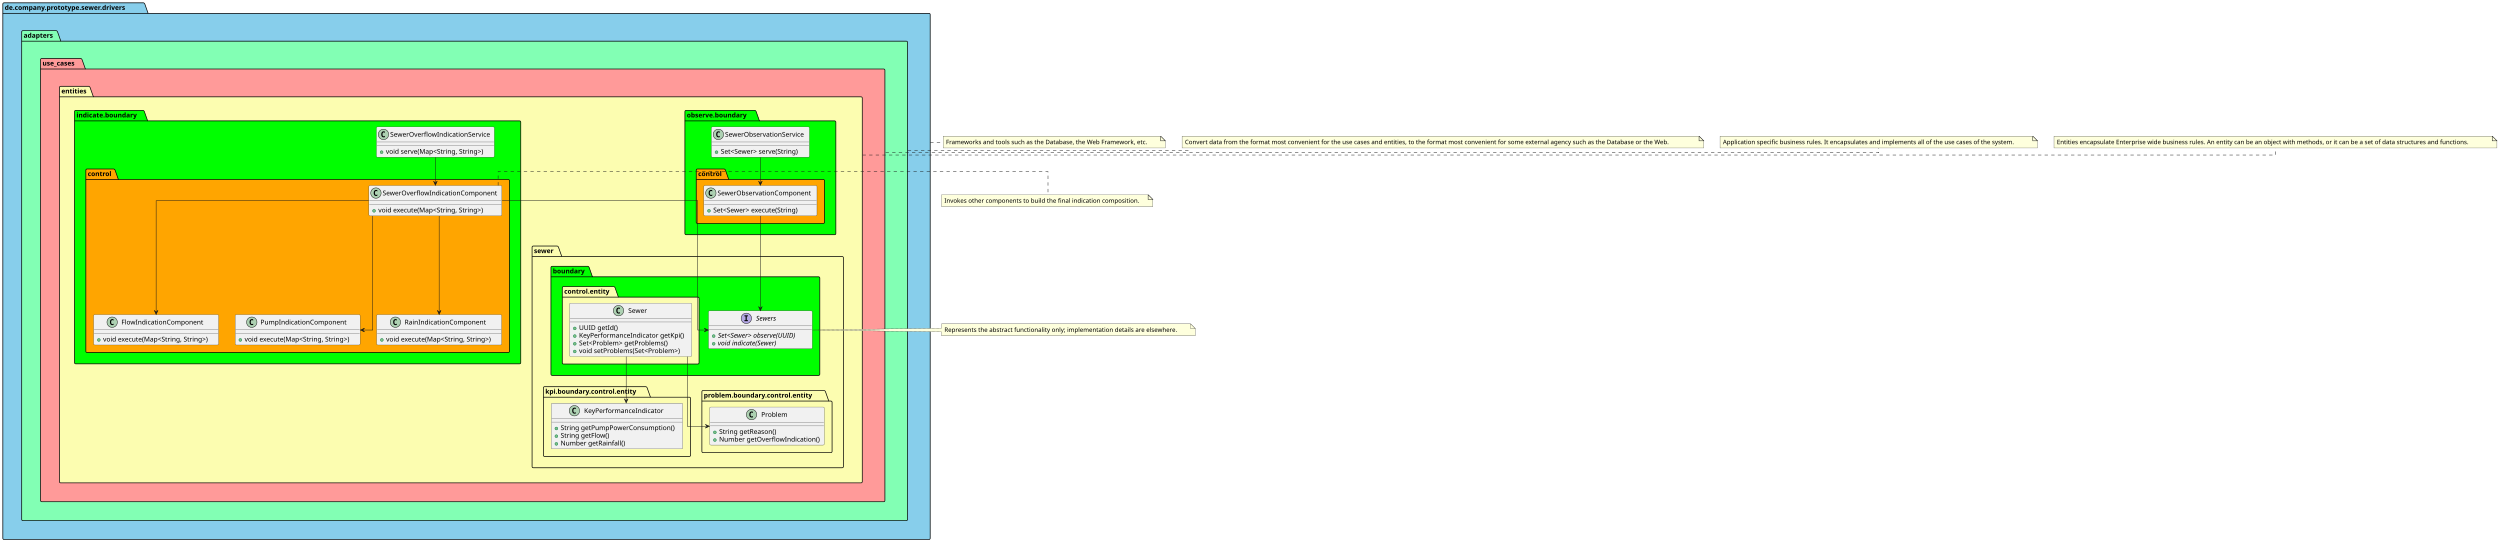
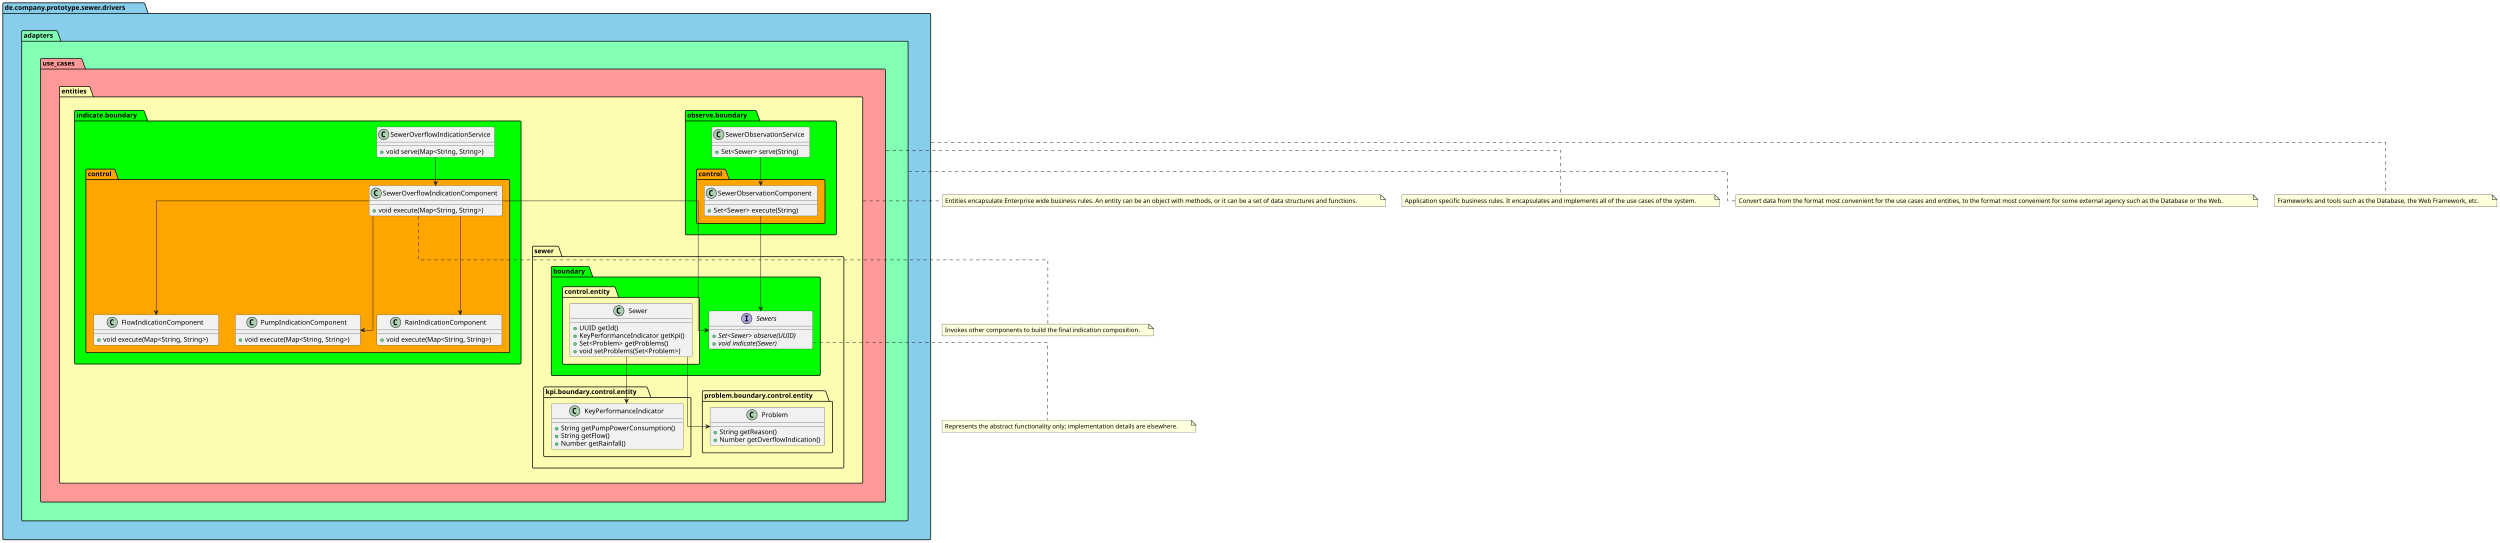
- <svg xmlns="http://www.w3.org/2000/svg" contentStyleType="text/css" height="1150px" preserveAspectRatio="none" style="width:5300px;height:1150px;background:#FFFFFF;" version="1.1" viewBox="0 0 5300 1150" width="5300px" zoomAndPan="magnify">
+ <svg xmlns="http://www.w3.org/2000/svg" contentStyleType="text/css" height="1150px" preserveAspectRatio="none" style="width:5297px;height:1150px;background:#FFFFFF;" version="1.1" viewBox="0 0 5297 1150" width="5297px" zoomAndPan="magnify">
  <defs />
  <g>
    <g id="cluster_drivers">
      <path d="M8.5,6 L304.5,6 A3.75,3.75 0 0 1 307,8.5 L314,28.297 L1969.5,28.297 A2.5,2.5 0 0 1 1972,30.797 L1972,1141.17 A2.5,2.5 0 0 1 1969.5,1143.67 L8.5,1143.67 A2.5,2.5 0 0 1 6,1141.17 L6,8.5 A2.5,2.5 0 0 1 8.5,6 " fill="#87CEEB" style="stroke:#000000;stroke-width:1.5;" />
      <line style="stroke:#000000;stroke-width:1.5;" x1="6" x2="314" y1="28.297" y2="28.297" />
      <text fill="#000000" font-family="sans-serif" font-size="14" font-weight="bold" lengthAdjust="spacing" textLength="295" x="10" y="20.995">de.company.prototype.sewer.drivers</text>
    </g>
    <g id="cluster_adapters">
      <path d="M48.5,65 L119.5,65 A3.75,3.75 0 0 1 122,67.5 L129,87.297 L1921.5,87.297 A2.5,2.5 0 0 1 1924,89.797 L1924,1101.17 A2.5,2.5 0 0 1 1921.5,1103.67 L48.5,1103.67 A2.5,2.5 0 0 1 46,1101.17 L46,67.5 A2.5,2.5 0 0 1 48.5,65 " fill="#82FFB4" style="stroke:#000000;stroke-width:1.5;" />
      <line style="stroke:#000000;stroke-width:1.5;" x1="46" x2="129" y1="87.297" y2="87.297" />
      <text fill="#000000" font-family="sans-serif" font-size="14" font-weight="bold" lengthAdjust="spacing" textLength="70" x="50" y="79.995">adapters</text>
    </g>
    <g id="cluster_use_cases">
      <path d="M88.5,124 L171.5,124 A3.75,3.75 0 0 1 174,126.5 L181,146.297 L1873.5,146.297 A2.5,2.5 0 0 1 1876,148.797 L1876,1061.17 A2.5,2.5 0 0 1 1873.5,1063.67 L88.5,1063.67 A2.5,2.5 0 0 1 86,1061.17 L86,126.5 A2.5,2.5 0 0 1 88.5,124 " fill="#FF9A99" style="stroke:#000000;stroke-width:1.5;" />
      <line style="stroke:#000000;stroke-width:1.5;" x1="86" x2="181" y1="146.297" y2="146.297" />
      <text fill="#000000" font-family="sans-serif" font-size="14" font-weight="bold" lengthAdjust="spacing" textLength="82" x="90" y="138.995">use_cases</text>
    </g>
    <g id="cluster_entities">
      <path d="M128.5,183 L188.5,183 A3.75,3.75 0 0 1 191,185.5 L198,205.297 L1825.5,205.297 A2.5,2.5 0 0 1 1828,207.797 L1828,1021.17 A2.5,2.5 0 0 1 1825.5,1023.67 L128.5,1023.67 A2.5,2.5 0 0 1 126,1021.17 L126,185.5 A2.5,2.5 0 0 1 128.5,183 " fill="#FCFDB0" style="stroke:#000000;stroke-width:1.5;" />
      <line style="stroke:#000000;stroke-width:1.5;" x1="126" x2="198" y1="205.297" y2="205.297" />
      <text fill="#000000" font-family="sans-serif" font-size="14" font-weight="bold" lengthAdjust="spacing" textLength="59" x="130" y="197.995">entities</text>
    </g>
    <g id="cluster_boundary">
      <path d="M160.5,234 L303.5,234 A3.75,3.75 0 0 1 306,236.5 L313,256.297 L1101.5,256.297 A2.5,2.5 0 0 1 1104,258.797 L1104,768.83 A2.5,2.5 0 0 1 1101.5,771.33 L160.5,771.33 A2.5,2.5 0 0 1 158,768.83 L158,236.5 A2.5,2.5 0 0 1 160.5,234 " fill="#00FF00" style="stroke:#000000;stroke-width:1.5;" />
      <line style="stroke:#000000;stroke-width:1.5;" x1="158" x2="313" y1="256.297" y2="256.297" />
      <text fill="#000000" font-family="sans-serif" font-size="14" font-weight="bold" lengthAdjust="spacing" textLength="142" x="162" y="248.995">indicate.boundary</text>
    </g>
    <g id="cluster_control">
      <path d="M184.5,358.29 L241.5,358.29 A3.75,3.75 0 0 1 244,360.79 L251,380.587 L1077.5,380.587 A2.5,2.5 0 0 1 1080,383.087 L1080,744.83 A2.5,2.5 0 0 1 1077.5,747.33 L184.5,747.33 A2.5,2.5 0 0 1 182,744.83 L182,360.79 A2.5,2.5 0 0 1 184.5,358.29 " fill="#FFA500" style="stroke:#000000;stroke-width:1.5;" />
      <line style="stroke:#000000;stroke-width:1.5;" x1="182" x2="251" y1="380.587" y2="380.587" />
      <text fill="#000000" font-family="sans-serif" font-size="14" font-weight="bold" lengthAdjust="spacing" textLength="56" x="186" y="373.285">control</text>
    </g>
    <g id="cluster_boundary">
      <path d="M1454.5,234 L1600.5,234 A3.75,3.75 0 0 1 1603,236.5 L1610,256.297 L1769.5,256.297 A2.5,2.5 0 0 1 1772,258.797 L1772,495.09 A2.5,2.5 0 0 1 1769.5,497.59 L1454.5,497.59 A2.5,2.5 0 0 1 1452,495.09 L1452,236.5 A2.5,2.5 0 0 1 1454.5,234 " fill="#00FF00" style="stroke:#000000;stroke-width:1.5;" />
      <line style="stroke:#000000;stroke-width:1.5;" x1="1452" x2="1610" y1="256.297" y2="256.297" />
      <text fill="#000000" font-family="sans-serif" font-size="14" font-weight="bold" lengthAdjust="spacing" textLength="145" x="1456" y="248.995">observe.boundary</text>
    </g>
    <g id="cluster_control">
      <path d="M1478.5,358.29 L1535.5,358.29 A3.75,3.75 0 0 1 1538,360.79 L1545,380.587 L1745.5,380.587 A2.5,2.5 0 0 1 1748,383.087 L1748,471.09 A2.5,2.5 0 0 1 1745.5,473.59 L1478.5,473.59 A2.5,2.5 0 0 1 1476,471.09 L1476,360.79 A2.5,2.5 0 0 1 1478.5,358.29 " fill="#FFA500" style="stroke:#000000;stroke-width:1.5;" />
      <line style="stroke:#000000;stroke-width:1.5;" x1="1476" x2="1545" y1="380.587" y2="380.587" />
      <text fill="#000000" font-family="sans-serif" font-size="14" font-weight="bold" lengthAdjust="spacing" textLength="56" x="1480" y="373.285">control</text>
    </g>
    <g id="cluster_sewer">
      <path d="M1130.5,521.59 L1181.5,521.59 A3.75,3.75 0 0 1 1184,524.09 L1191,543.887 L1785.5,543.887 A2.5,2.5 0 0 1 1788,546.387 L1788,989.17 A2.5,2.5 0 0 1 1785.5,991.67 L1130.5,991.67 A2.5,2.5 0 0 1 1128,989.17 L1128,524.09 A2.5,2.5 0 0 1 1130.5,521.59 " fill="none" style="stroke:#000000;stroke-width:1.5;" />
      <line style="stroke:#000000;stroke-width:1.5;" x1="1128" x2="1191" y1="543.887" y2="543.887" />
      <text fill="#000000" font-family="sans-serif" font-size="14" font-weight="bold" lengthAdjust="spacing" textLength="50" x="1132" y="536.585">sewer</text>
    </g>
    <g id="cluster_boundary">
      <path d="M1170.5,564.59 L1246.5,564.59 A3.75,3.75 0 0 1 1249,567.09 L1256,586.887 L1735.5,586.887 A2.5,2.5 0 0 1 1738,589.387 L1738,793.28 A2.5,2.5 0 0 1 1735.5,795.78 L1170.5,795.78 A2.5,2.5 0 0 1 1168,793.28 L1168,567.09 A2.5,2.5 0 0 1 1170.5,564.59 " fill="#00FF00" style="stroke:#000000;stroke-width:1.5;" />
      <line style="stroke:#000000;stroke-width:1.5;" x1="1168" x2="1256" y1="586.887" y2="586.887" />
      <text fill="#000000" font-family="sans-serif" font-size="14" font-weight="bold" lengthAdjust="spacing" textLength="75" x="1172" y="579.585">boundary</text>
    </g>
    <g id="cluster_entity">
      <path d="M1194.5,607.59 L1301.5,607.59 A3.75,3.75 0 0 1 1304,610.09 L1311,629.887 L1479.5,629.887 A2.5,2.5 0 0 1 1482,632.387 L1482,769.28 A2.5,2.5 0 0 1 1479.5,771.78 L1194.5,771.78 A2.5,2.5 0 0 1 1192,769.28 L1192,610.09 A2.5,2.5 0 0 1 1194.5,607.59 " fill="#FCFDB0" style="stroke:#000000;stroke-width:1.5;" />
      <line style="stroke:#000000;stroke-width:1.5;" x1="1192" x2="1311" y1="629.887" y2="629.887" />
      <text fill="#000000" font-family="sans-serif" font-size="14" font-weight="bold" lengthAdjust="spacing" textLength="106" x="1196" y="622.585">control.entity</text>
    </g>
    <g id="cluster_entity">
      <path d="M1154.5,819.78 L1369.5,819.78 A3.75,3.75 0 0 1 1372,822.28 L1379,842.077 L1461.5,842.077 A2.5,2.5 0 0 1 1464,844.577 L1464,965.17 A2.5,2.5 0 0 1 1461.5,967.67 L1154.5,967.67 A2.5,2.5 0 0 1 1152,965.17 L1152,822.28 A2.5,2.5 0 0 1 1154.5,819.78 " fill="#FCFDB0" style="stroke:#000000;stroke-width:1.5;" />
      <line style="stroke:#000000;stroke-width:1.5;" x1="1152" x2="1379" y1="842.077" y2="842.077" />
      <text fill="#000000" font-family="sans-serif" font-size="14" font-weight="bold" lengthAdjust="spacing" textLength="214" x="1156" y="834.775">kpi.boundary.control.entity</text>
    </g>
    <g id="cluster_entity">
      <path d="M1490.5,827.93 L1747.5,827.93 A3.75,3.75 0 0 1 1750,830.43 L1757,850.227 L1761.5,850.227 A2.5,2.5 0 0 1 1764,852.727 L1764,957.02 A2.5,2.5 0 0 1 1761.5,959.52 L1490.5,959.52 A2.5,2.5 0 0 1 1488,957.02 L1488,830.43 A2.5,2.5 0 0 1 1490.5,827.93 " fill="#FCFDB0" style="stroke:#000000;stroke-width:1.5;" />
      <line style="stroke:#000000;stroke-width:1.5;" x1="1488" x2="1757" y1="850.227" y2="850.227" />
      <text fill="#000000" font-family="sans-serif" font-size="14" font-weight="bold" lengthAdjust="spacing" textLength="256" x="1492" y="842.925">problem.boundary.control.entity</text>
    </g>
    <g id="elem_SewerOverflowIndicationService">
      <rect codeLine="22" fill="#F1F1F1" height="64.297" id="SewerOverflowIndicationService" rx="2.5" ry="2.5" style="stroke:#181818;stroke-width:0.5;" width="250" x="798" y="269" />
      <ellipse cx="813" cy="285" fill="#ADD1B2" rx="11" ry="11" style="stroke:#181818;stroke-width:1.0;" />
      <path d="M815.969,290.641 Q815.391,290.938 814.75,291.078 Q814.109,291.234 813.406,291.234 Q810.906,291.234 809.578,289.594 Q808.266,287.938 808.266,284.812 Q808.266,281.688 809.578,280.031 Q810.906,278.375 813.406,278.375 Q814.109,278.375 814.75,278.531 Q815.406,278.688 815.969,278.984 L815.969,281.703 Q815.344,281.125 814.75,280.859 Q814.156,280.578 813.531,280.578 Q812.188,280.578 811.5,281.656 Q810.812,282.719 810.812,284.812 Q810.812,286.906 811.5,287.984 Q812.188,289.047 813.531,289.047 Q814.156,289.047 814.75,288.781 Q815.344,288.5 815.969,287.922 L815.969,290.641 Z " fill="#000000" />
      <text fill="#000000" font-family="sans-serif" font-size="14" lengthAdjust="spacing" textLength="218" x="827" y="289.847">SewerOverflowIndicationService</text>
      <line style="stroke:#181818;stroke-width:0.5;" x1="799" x2="1047" y1="301" y2="301" />
      <line style="stroke:#181818;stroke-width:0.5;" x1="799" x2="1047" y1="309" y2="309" />
      <ellipse cx="809" cy="322.648" fill="#84BE84" rx="3" ry="3" style="stroke:#038048;stroke-width:1.0;" />
      <text fill="#000000" font-family="sans-serif" font-size="14" lengthAdjust="spacing" textLength="221" x="818" y="325.995">void serve(Map&lt;String, String&gt;)</text>
    </g>
    <g id="elem_FlowIndicationComponent">
      <rect codeLine="25" fill="#F1F1F1" height="64.297" id="FlowIndicationComponent" rx="2.5" ry="2.5" style="stroke:#181818;stroke-width:0.5;" width="265" x="198.5" y="667.04" />
      <ellipse cx="237.8" cy="683.04" fill="#ADD1B2" rx="11" ry="11" style="stroke:#181818;stroke-width:1.0;" />
      <path d="M240.769,688.681 Q240.191,688.977 239.55,689.118 Q238.909,689.274 238.206,689.274 Q235.706,689.274 234.378,687.634 Q233.066,685.977 233.066,682.852 Q233.066,679.727 234.378,678.071 Q235.706,676.415 238.206,676.415 Q238.909,676.415 239.55,676.571 Q240.206,676.727 240.769,677.024 L240.769,679.743 Q240.144,679.165 239.55,678.899 Q238.956,678.618 238.331,678.618 Q236.988,678.618 236.3,679.696 Q235.613,680.759 235.613,682.852 Q235.613,684.946 236.3,686.024 Q236.988,687.087 238.331,687.087 Q238.956,687.087 239.55,686.821 Q240.144,686.54 240.769,685.962 L240.769,688.681 Z " fill="#000000" />
      <text fill="#000000" font-family="sans-serif" font-size="14" lengthAdjust="spacing" textLength="179" x="257.2" y="687.887">FlowIndicationComponent</text>
      <line style="stroke:#181818;stroke-width:0.5;" x1="199.5" x2="462.5" y1="699.04" y2="699.04" />
      <line style="stroke:#181818;stroke-width:0.5;" x1="199.5" x2="462.5" y1="707.04" y2="707.04" />
      <ellipse cx="209.5" cy="720.688" fill="#84BE84" rx="3" ry="3" style="stroke:#038048;stroke-width:1.0;" />
      <text fill="#000000" font-family="sans-serif" font-size="14" lengthAdjust="spacing" textLength="239" x="218.5" y="724.035">void execute(Map&lt;String, String&gt;)</text>
    </g>
    <g id="elem_PumpIndicationComponent">
      <rect codeLine="28" fill="#F1F1F1" height="64.297" id="PumpIndicationComponent" rx="2.5" ry="2.5" style="stroke:#181818;stroke-width:0.5;" width="265" x="498.5" y="667.04" />
      <ellipse cx="533.75" cy="683.04" fill="#ADD1B2" rx="11" ry="11" style="stroke:#181818;stroke-width:1.0;" />
      <path d="M536.719,688.681 Q536.141,688.977 535.5,689.118 Q534.859,689.274 534.156,689.274 Q531.656,689.274 530.328,687.634 Q529.016,685.977 529.016,682.852 Q529.016,679.727 530.328,678.071 Q531.656,676.415 534.156,676.415 Q534.859,676.415 535.5,676.571 Q536.156,676.727 536.719,677.024 L536.719,679.743 Q536.094,679.165 535.5,678.899 Q534.906,678.618 534.281,678.618 Q532.938,678.618 532.25,679.696 Q531.562,680.759 531.562,682.852 Q531.562,684.946 532.25,686.024 Q532.938,687.087 534.281,687.087 Q534.906,687.087 535.5,686.821 Q536.094,686.54 536.719,685.962 L536.719,688.681 Z " fill="#000000" />
      <text fill="#000000" font-family="sans-serif" font-size="14" lengthAdjust="spacing" textLength="188" x="552.25" y="687.887">PumpIndicationComponent</text>
      <line style="stroke:#181818;stroke-width:0.5;" x1="499.5" x2="762.5" y1="699.04" y2="699.04" />
      <line style="stroke:#181818;stroke-width:0.5;" x1="499.5" x2="762.5" y1="707.04" y2="707.04" />
      <ellipse cx="509.5" cy="720.688" fill="#84BE84" rx="3" ry="3" style="stroke:#038048;stroke-width:1.0;" />
      <text fill="#000000" font-family="sans-serif" font-size="14" lengthAdjust="spacing" textLength="239" x="518.5" y="724.035">void execute(Map&lt;String, String&gt;)</text>
    </g>
    <g id="elem_RainIndicationComponent">
      <rect codeLine="31" fill="#F1F1F1" height="64.297" id="RainIndicationComponent" rx="2.5" ry="2.5" style="stroke:#181818;stroke-width:0.5;" width="265" x="798.5" y="667.04" />
      <ellipse cx="838.25" cy="683.04" fill="#ADD1B2" rx="11" ry="11" style="stroke:#181818;stroke-width:1.0;" />
      <path d="M841.219,688.681 Q840.641,688.977 840,689.118 Q839.359,689.274 838.656,689.274 Q836.156,689.274 834.828,687.634 Q833.516,685.977 833.516,682.852 Q833.516,679.727 834.828,678.071 Q836.156,676.415 838.656,676.415 Q839.359,676.415 840,676.571 Q840.656,676.727 841.219,677.024 L841.219,679.743 Q840.594,679.165 840,678.899 Q839.406,678.618 838.781,678.618 Q837.438,678.618 836.75,679.696 Q836.062,680.759 836.062,682.852 Q836.062,684.946 836.75,686.024 Q837.438,687.087 838.781,687.087 Q839.406,687.087 840,686.821 Q840.594,686.54 841.219,685.962 L841.219,688.681 Z " fill="#000000" />
      <text fill="#000000" font-family="sans-serif" font-size="14" lengthAdjust="spacing" textLength="178" x="857.75" y="687.887">RainIndicationComponent</text>
      <line style="stroke:#181818;stroke-width:0.5;" x1="799.5" x2="1062.5" y1="699.04" y2="699.04" />
      <line style="stroke:#181818;stroke-width:0.5;" x1="799.5" x2="1062.5" y1="707.04" y2="707.04" />
      <ellipse cx="809.5" cy="720.688" fill="#84BE84" rx="3" ry="3" style="stroke:#038048;stroke-width:1.0;" />
      <text fill="#000000" font-family="sans-serif" font-size="14" lengthAdjust="spacing" textLength="239" x="818.5" y="724.035">void execute(Map&lt;String, String&gt;)</text>
    </g>
    <g id="elem_SewerOverflowIndicationComponent">
      <rect codeLine="34" fill="#F1F1F1" height="64.297" id="SewerOverflowIndicationComponent" rx="2.5" ry="2.5" style="stroke:#181818;stroke-width:0.5;" width="282" x="782" y="393.29" />
      <ellipse cx="797" cy="409.29" fill="#ADD1B2" rx="11" ry="11" style="stroke:#181818;stroke-width:1.0;" />
      <path d="M799.969,414.931 Q799.391,415.228 798.75,415.368 Q798.109,415.524 797.406,415.524 Q794.906,415.524 793.578,413.884 Q792.266,412.228 792.266,409.103 Q792.266,405.978 793.578,404.321 Q794.906,402.665 797.406,402.665 Q798.109,402.665 798.75,402.821 Q799.406,402.978 799.969,403.274 L799.969,405.993 Q799.344,405.415 798.75,405.149 Q798.156,404.868 797.531,404.868 Q796.188,404.868 795.5,405.946 Q794.812,407.009 794.812,409.103 Q794.812,411.196 795.5,412.274 Q796.188,413.337 797.531,413.337 Q798.156,413.337 798.75,413.071 Q799.344,412.79 799.969,412.212 L799.969,414.931 Z " fill="#000000" />
      <text fill="#000000" font-family="sans-serif" font-size="14" lengthAdjust="spacing" textLength="250" x="811" y="414.137">SewerOverflowIndicationComponent</text>
      <line style="stroke:#181818;stroke-width:0.5;" x1="783" x2="1063" y1="425.29" y2="425.29" />
      <line style="stroke:#181818;stroke-width:0.5;" x1="783" x2="1063" y1="433.29" y2="433.29" />
      <ellipse cx="793" cy="446.938" fill="#84BE84" rx="3" ry="3" style="stroke:#038048;stroke-width:1.0;" />
      <text fill="#000000" font-family="sans-serif" font-size="14" lengthAdjust="spacing" textLength="239" x="802" y="450.285">void execute(Map&lt;String, String&gt;)</text>
    </g>
    <g id="elem_SewerObservationService">
      <rect codeLine="40" fill="#F1F1F1" height="64.297" id="SewerObservationService" rx="2.5" ry="2.5" style="stroke:#181818;stroke-width:0.5;" width="208" x="1508" y="269" />
      <ellipse cx="1523" cy="285" fill="#ADD1B2" rx="11" ry="11" style="stroke:#181818;stroke-width:1.0;" />
      <path d="M1525.969,290.641 Q1525.391,290.938 1524.75,291.078 Q1524.109,291.234 1523.406,291.234 Q1520.906,291.234 1519.578,289.594 Q1518.266,287.938 1518.266,284.812 Q1518.266,281.688 1519.578,280.031 Q1520.906,278.375 1523.406,278.375 Q1524.109,278.375 1524.75,278.531 Q1525.406,278.688 1525.969,278.984 L1525.969,281.703 Q1525.344,281.125 1524.75,280.859 Q1524.156,280.578 1523.531,280.578 Q1522.188,280.578 1521.5,281.656 Q1520.812,282.719 1520.812,284.812 Q1520.812,286.906 1521.5,287.984 Q1522.188,289.047 1523.531,289.047 Q1524.156,289.047 1524.75,288.781 Q1525.344,288.5 1525.969,287.922 L1525.969,290.641 Z " fill="#000000" />
      <text fill="#000000" font-family="sans-serif" font-size="14" lengthAdjust="spacing" textLength="176" x="1537" y="289.847">SewerObservationService</text>
      <line style="stroke:#181818;stroke-width:0.5;" x1="1509" x2="1715" y1="301" y2="301" />
      <line style="stroke:#181818;stroke-width:0.5;" x1="1509" x2="1715" y1="309" y2="309" />
      <ellipse cx="1519" cy="322.648" fill="#84BE84" rx="3" ry="3" style="stroke:#038048;stroke-width:1.0;" />
      <text fill="#000000" font-family="sans-serif" font-size="14" lengthAdjust="spacing" textLength="182" x="1528" y="325.995">Set&lt;Sewer&gt; serve(String)</text>
    </g>
    <g id="elem_SewerObservationComponent">
      <rect codeLine="43" fill="#F1F1F1" height="64.297" id="SewerObservationComponent" rx="2.5" ry="2.5" style="stroke:#181818;stroke-width:0.5;" width="240" x="1492" y="393.29" />
      <ellipse cx="1507" cy="409.29" fill="#ADD1B2" rx="11" ry="11" style="stroke:#181818;stroke-width:1.0;" />
      <path d="M1509.969,414.931 Q1509.391,415.228 1508.75,415.368 Q1508.109,415.524 1507.406,415.524 Q1504.906,415.524 1503.578,413.884 Q1502.266,412.228 1502.266,409.103 Q1502.266,405.978 1503.578,404.321 Q1504.906,402.665 1507.406,402.665 Q1508.109,402.665 1508.75,402.821 Q1509.406,402.978 1509.969,403.274 L1509.969,405.993 Q1509.344,405.415 1508.75,405.149 Q1508.156,404.868 1507.531,404.868 Q1506.188,404.868 1505.5,405.946 Q1504.812,407.009 1504.812,409.103 Q1504.812,411.196 1505.5,412.274 Q1506.188,413.337 1507.531,413.337 Q1508.156,413.337 1508.75,413.071 Q1509.344,412.79 1509.969,412.212 L1509.969,414.931 Z " fill="#000000" />
      <text fill="#000000" font-family="sans-serif" font-size="14" lengthAdjust="spacing" textLength="208" x="1521" y="414.137">SewerObservationComponent</text>
      <line style="stroke:#181818;stroke-width:0.5;" x1="1493" x2="1731" y1="425.29" y2="425.29" />
      <line style="stroke:#181818;stroke-width:0.5;" x1="1493" x2="1731" y1="433.29" y2="433.29" />
      <ellipse cx="1503" cy="446.938" fill="#84BE84" rx="3" ry="3" style="stroke:#038048;stroke-width:1.0;" />
      <text fill="#000000" font-family="sans-serif" font-size="14" lengthAdjust="spacing" textLength="200" x="1512" y="450.285">Set&lt;Sewer&gt; execute(String)</text>
    </g>
    <g id="elem_Sewers">
      <rect codeLine="46" fill="#F1F1F1" height="80.594" id="Sewers" rx="2.5" ry="2.5" style="stroke:#181818;stroke-width:0.5;" width="220" x="1502" y="658.89" />
      <ellipse cx="1582.25" cy="674.89" fill="#B4A7E5" rx="11" ry="11" style="stroke:#181818;stroke-width:1.0;" />
      <path d="M1578.172,670.656 L1578.172,668.499 L1585.562,668.499 L1585.562,670.656 L1583.094,670.656 L1583.094,678.734 L1585.562,678.734 L1585.562,680.89 L1578.172,680.89 L1578.172,678.734 L1580.641,678.734 L1580.641,670.656 L1578.172,670.656 Z " fill="#000000" />
      <text fill="#000000" font-family="sans-serif" font-size="14" font-style="italic" lengthAdjust="spacing" textLength="51" x="1602.75" y="679.737">Sewers</text>
      <line style="stroke:#181818;stroke-width:0.5;" x1="1503" x2="1721" y1="690.89" y2="690.89" />
      <line style="stroke:#181818;stroke-width:0.5;" x1="1503" x2="1721" y1="698.89" y2="698.89" />
      <ellipse cx="1513" cy="712.538" fill="#84BE84" rx="3" ry="3" style="stroke:#038048;stroke-width:1.0;" />
      <text fill="#000000" font-family="sans-serif" font-size="14" font-style="italic" lengthAdjust="spacing" textLength="194" x="1522" y="715.885">Set&lt;Sewer&gt; observe(UUID)</text>
      <ellipse cx="1513" cy="728.835" fill="#84BE84" rx="3" ry="3" style="stroke:#038048;stroke-width:1.0;" />
      <text fill="#000000" font-family="sans-serif" font-size="14" font-style="italic" lengthAdjust="spacing" textLength="139" x="1522" y="732.182">void indicate(Sewer)</text>
    </g>
    <g id="elem_Sewer">
      <rect codeLine="53" fill="#F1F1F1" height="113.188" id="Sewer" rx="2.5" ry="2.5" style="stroke:#181818;stroke-width:0.5;" width="259" x="1207.5" y="642.59" />
      <ellipse cx="1311.25" cy="658.59" fill="#ADD1B2" rx="11" ry="11" style="stroke:#181818;stroke-width:1.0;" />
      <path d="M1314.219,664.231 Q1313.641,664.528 1313,664.668 Q1312.359,664.824 1311.656,664.824 Q1309.156,664.824 1307.828,663.184 Q1306.516,661.528 1306.516,658.403 Q1306.516,655.278 1307.828,653.621 Q1309.156,651.965 1311.656,651.965 Q1312.359,651.965 1313,652.121 Q1313.656,652.278 1314.219,652.574 L1314.219,655.293 Q1313.594,654.715 1313,654.449 Q1312.406,654.168 1311.781,654.168 Q1310.438,654.168 1309.75,655.246 Q1309.062,656.309 1309.062,658.403 Q1309.062,660.496 1309.75,661.574 Q1310.438,662.637 1311.781,662.637 Q1312.406,662.637 1313,662.371 Q1313.594,662.09 1314.219,661.512 L1314.219,664.231 Z " fill="#000000" />
      <text fill="#000000" font-family="sans-serif" font-size="14" lengthAdjust="spacing" textLength="43" x="1331.75" y="663.437">Sewer</text>
      <line style="stroke:#181818;stroke-width:0.5;" x1="1208.5" x2="1465.5" y1="674.59" y2="674.59" />
      <line style="stroke:#181818;stroke-width:0.5;" x1="1208.5" x2="1465.5" y1="682.59" y2="682.59" />
      <ellipse cx="1218.5" cy="696.238" fill="#84BE84" rx="3" ry="3" style="stroke:#038048;stroke-width:1.0;" />
      <text fill="#000000" font-family="sans-serif" font-size="14" lengthAdjust="spacing" textLength="83" x="1227.5" y="699.585">UUID getId()</text>
      <ellipse cx="1218.5" cy="712.535" fill="#84BE84" rx="3" ry="3" style="stroke:#038048;stroke-width:1.0;" />
      <text fill="#000000" font-family="sans-serif" font-size="14" lengthAdjust="spacing" textLength="230" x="1227.5" y="715.882">KeyPerformanceIndicator getKpi()</text>
      <ellipse cx="1218.5" cy="728.832" fill="#84BE84" rx="3" ry="3" style="stroke:#038048;stroke-width:1.0;" />
      <text fill="#000000" font-family="sans-serif" font-size="14" lengthAdjust="spacing" textLength="206" x="1227.5" y="732.179">Set&lt;Problem&gt; getProblems()</text>
      <ellipse cx="1218.5" cy="745.129" fill="#84BE84" rx="3" ry="3" style="stroke:#038048;stroke-width:1.0;" />
      <text fill="#000000" font-family="sans-serif" font-size="14" lengthAdjust="spacing" textLength="233" x="1227.5" y="748.476">void setProblems(Set&lt;Problem&gt;)</text>
    </g>
    <g id="elem_KeyPerformanceIndicator">
      <rect codeLine="59" fill="#F1F1F1" height="96.891" id="KeyPerformanceIndicator" rx="2.5" ry="2.5" style="stroke:#181818;stroke-width:0.5;" width="279" x="1168.5" y="854.78" />
      <ellipse cx="1217.75" cy="870.78" fill="#ADD1B2" rx="11" ry="11" style="stroke:#181818;stroke-width:1.0;" />
      <path d="M1220.719,876.421 Q1220.141,876.717 1219.5,876.858 Q1218.859,877.014 1218.156,877.014 Q1215.656,877.014 1214.328,875.374 Q1213.016,873.717 1213.016,870.592 Q1213.016,867.467 1214.328,865.811 Q1215.656,864.155 1218.156,864.155 Q1218.859,864.155 1219.5,864.311 Q1220.156,864.467 1220.719,864.764 L1220.719,867.483 Q1220.094,866.905 1219.5,866.639 Q1218.906,866.358 1218.281,866.358 Q1216.938,866.358 1216.25,867.436 Q1215.562,868.499 1215.562,870.592 Q1215.562,872.686 1216.25,873.764 Q1216.938,874.827 1218.281,874.827 Q1218.906,874.827 1219.5,874.561 Q1220.094,874.28 1220.719,873.702 L1220.719,876.421 Z " fill="#000000" />
      <text fill="#000000" font-family="sans-serif" font-size="14" lengthAdjust="spacing" textLength="172" x="1238.25" y="875.627">KeyPerformanceIndicator</text>
      <line style="stroke:#181818;stroke-width:0.5;" x1="1169.5" x2="1446.5" y1="886.78" y2="886.78" />
      <line style="stroke:#181818;stroke-width:0.5;" x1="1169.5" x2="1446.5" y1="894.78" y2="894.78" />
      <ellipse cx="1179.5" cy="908.428" fill="#84BE84" rx="3" ry="3" style="stroke:#038048;stroke-width:1.0;" />
      <text fill="#000000" font-family="sans-serif" font-size="14" lengthAdjust="spacing" textLength="253" x="1188.5" y="911.775">String getPumpPowerConsumption()</text>
      <ellipse cx="1179.5" cy="924.725" fill="#84BE84" rx="3" ry="3" style="stroke:#038048;stroke-width:1.0;" />
      <text fill="#000000" font-family="sans-serif" font-size="14" lengthAdjust="spacing" textLength="108" x="1188.5" y="928.072">String getFlow()</text>
      <ellipse cx="1179.5" cy="941.022" fill="#84BE84" rx="3" ry="3" style="stroke:#038048;stroke-width:1.0;" />
      <text fill="#000000" font-family="sans-serif" font-size="14" lengthAdjust="spacing" textLength="140" x="1188.5" y="944.369">Number getRainfall()</text>
    </g>
    <g id="elem_Problem">
      <rect codeLine="64" fill="#F1F1F1" height="80.594" id="Problem" rx="2.5" ry="2.5" style="stroke:#181818;stroke-width:0.5;" width="243" x="1504.5" y="862.93" />
      <ellipse cx="1593.25" cy="878.93" fill="#ADD1B2" rx="11" ry="11" style="stroke:#181818;stroke-width:1.0;" />
      <path d="M1596.219,884.571 Q1595.641,884.867 1595,885.008 Q1594.359,885.164 1593.656,885.164 Q1591.156,885.164 1589.828,883.524 Q1588.516,881.867 1588.516,878.742 Q1588.516,875.617 1589.828,873.961 Q1591.156,872.305 1593.656,872.305 Q1594.359,872.305 1595,872.461 Q1595.656,872.617 1596.219,872.914 L1596.219,875.633 Q1595.594,875.055 1595,874.789 Q1594.406,874.508 1593.781,874.508 Q1592.438,874.508 1591.75,875.586 Q1591.062,876.649 1591.062,878.742 Q1591.062,880.836 1591.75,881.914 Q1592.438,882.977 1593.781,882.977 Q1594.406,882.977 1595,882.711 Q1595.594,882.43 1596.219,881.852 L1596.219,884.571 Z " fill="#000000" />
      <text fill="#000000" font-family="sans-serif" font-size="14" lengthAdjust="spacing" textLength="57" x="1613.75" y="883.777">Problem</text>
      <line style="stroke:#181818;stroke-width:0.5;" x1="1505.5" x2="1746.5" y1="894.93" y2="894.93" />
      <line style="stroke:#181818;stroke-width:0.5;" x1="1505.5" x2="1746.5" y1="902.93" y2="902.93" />
      <ellipse cx="1515.5" cy="916.578" fill="#84BE84" rx="3" ry="3" style="stroke:#038048;stroke-width:1.0;" />
      <text fill="#000000" font-family="sans-serif" font-size="14" lengthAdjust="spacing" textLength="130" x="1524.5" y="919.925">String getReason()</text>
      <ellipse cx="1515.5" cy="932.875" fill="#84BE84" rx="3" ry="3" style="stroke:#038048;stroke-width:1.0;" />
      <text fill="#000000" font-family="sans-serif" font-size="14" lengthAdjust="spacing" textLength="217" x="1524.5" y="936.222">Number getOverflowIndication()</text>
    </g>
    <g id="elem_GMN33">
-       <path d="M1996,412.88 L1996,438.013 L2444,438.013 L2444,422.88 L2434,412.88 L1996,412.88 " fill="#FEFFDD" style="stroke:#181818;stroke-width:0.5;" />
-       <path d="M2434,412.88 L2434,422.88 L2444,422.88 L2434,412.88 " fill="#FEFFDD" style="stroke:#181818;stroke-width:1.0;" />
-       <text fill="#000000" font-family="sans-serif" font-size="13" lengthAdjust="spacing" textLength="427" x="2002" y="429.947">Invokes other components to build the final indication composition.</text>
+       <path d="M1996,686.62 L1996,711.753 L2444,711.753 L2444,696.62 L2434,686.62 L1996,686.62 " fill="#FEFFDD" style="stroke:#181818;stroke-width:0.5;" />
+       <path d="M2434,686.62 L2434,696.62 L2444,696.62 L2434,686.62 " fill="#FEFFDD" style="stroke:#181818;stroke-width:1.0;" />
+       <text fill="#000000" font-family="sans-serif" font-size="13" lengthAdjust="spacing" textLength="427" x="2002" y="703.687">Invokes other components to build the final indication composition.</text>
    </g>
    <g id="elem_GMN39">
-       <path d="M1996,686.62 L1996,695.67 L1722.4,699.67 L1996,703.67 L1996,711.753 A0,0 0 0 0 1996,711.753 L2534,711.753 A0,0 0 0 0 2534,711.753 L2534,696.62 L2524,686.62 L1996,686.62 A0,0 0 0 0 1996,686.62 " fill="#FEFFDD" style="stroke:#181818;stroke-width:0.5;" />
-       <path d="M2524,686.62 L2524,696.62 L2534,696.62 L2524,686.62 " fill="#FEFFDD" style="stroke:#181818;stroke-width:0.5;" />
-       <text fill="#000000" font-family="sans-serif" font-size="13" lengthAdjust="spacing" textLength="517" x="2002" y="703.687">Represents the abstract functionality only; implementation details are elsewhere.</text>
+       <path d="M1996,890.66 L1996,915.793 L2534,915.793 L2534,900.66 L2524,890.66 L1996,890.66 " fill="#FEFFDD" style="stroke:#181818;stroke-width:0.5;" />
+       <path d="M2524,890.66 L2524,900.66 L2534,900.66 L2524,890.66 " fill="#FEFFDD" style="stroke:#181818;stroke-width:1.0;" />
+       <text fill="#000000" font-family="sans-serif" font-size="13" lengthAdjust="spacing" textLength="517" x="2002" y="907.727">Represents the abstract functionality only; implementation details are elsewhere.</text>
    </g>
    <g id="elem_GMN45">
-       <path d="M1999.5,288.58 L1999.5,313.713 L2470.5,313.713 L2470.5,298.58 L2460.5,288.58 L1999.5,288.58 " fill="#FEFFDD" style="stroke:#181818;stroke-width:0.5;" />
-       <path d="M2460.5,288.58 L2460.5,298.58 L2470.5,298.58 L2460.5,288.58 " fill="#FEFFDD" style="stroke:#181818;stroke-width:1.0;" />
-       <text fill="#000000" font-family="sans-serif" font-size="13" lengthAdjust="spacing" textLength="450" x="2005.5" y="305.647">Frameworks and tools such as the Database, the Web Framework, etc.</text>
+       <path d="M4819.5,412.88 L4819.5,438.013 L5290.5,438.013 L5290.5,422.88 L5280.5,412.88 L4819.5,412.88 " fill="#FEFFDD" style="stroke:#181818;stroke-width:0.5;" />
+       <path d="M5280.5,412.88 L5280.5,422.88 L5290.5,422.88 L5280.5,412.88 " fill="#FEFFDD" style="stroke:#181818;stroke-width:1.0;" />
+       <text fill="#000000" font-family="sans-serif" font-size="13" lengthAdjust="spacing" textLength="450" x="4825.5" y="429.947">Frameworks and tools such as the Database, the Web Framework, etc.</text>
    </g>
    <g id="elem_GMN48">
-       <path d="M2506,288.58 L2506,313.713 L3612,313.713 L3612,298.58 L3602,288.58 L2506,288.58 " fill="#FEFFDD" style="stroke:#181818;stroke-width:0.5;" />
-       <path d="M3602,288.58 L3602,298.58 L3612,298.58 L3602,288.58 " fill="#FEFFDD" style="stroke:#181818;stroke-width:1.0;" />
-       <text fill="#000000" font-family="sans-serif" font-size="13" lengthAdjust="spacing" textLength="1085" x="2512" y="305.647">Convert data from the format most convenient for the use cases and entities, to the format most convenient for some external agency such as the Database or the Web.</text>
+       <path d="M3678,412.88 L3678,438.013 L4784,438.013 L4784,422.88 L4774,412.88 L3678,412.88 " fill="#FEFFDD" style="stroke:#181818;stroke-width:0.5;" />
+       <path d="M4774,412.88 L4774,422.88 L4784,422.88 L4774,412.88 " fill="#FEFFDD" style="stroke:#181818;stroke-width:1.0;" />
+       <text fill="#000000" font-family="sans-serif" font-size="13" lengthAdjust="spacing" textLength="1085" x="3684" y="429.947">Convert data from the format most convenient for the use cases and entities, to the format most convenient for some external agency such as the Database or the Web.</text>
    </g>
    <g id="elem_GMN51">
-       <path d="M3646.5,288.58 L3646.5,313.713 L4319.5,313.713 L4319.5,298.58 L4309.5,288.58 L3646.5,288.58 " fill="#FEFFDD" style="stroke:#181818;stroke-width:0.5;" />
-       <path d="M4309.5,288.58 L4309.5,298.58 L4319.5,298.58 L4309.5,288.58 " fill="#FEFFDD" style="stroke:#181818;stroke-width:1.0;" />
-       <text fill="#000000" font-family="sans-serif" font-size="13" lengthAdjust="spacing" textLength="652" x="3652.5" y="305.647">Application specific business rules. It encapsulates and implements all of the use cases of the system.</text>
+       <path d="M2970.5,412.88 L2970.5,438.013 L3643.5,438.013 L3643.5,422.88 L3633.5,412.88 L2970.5,412.88 " fill="#FEFFDD" style="stroke:#181818;stroke-width:0.5;" />
+       <path d="M3633.5,412.88 L3633.5,422.88 L3643.5,422.88 L3633.5,412.88 " fill="#FEFFDD" style="stroke:#181818;stroke-width:1.0;" />
+       <text fill="#000000" font-family="sans-serif" font-size="13" lengthAdjust="spacing" textLength="652" x="2976.5" y="429.947">Application specific business rules. It encapsulates and implements all of the use cases of the system.</text>
    </g>
    <g id="elem_GMN54">
-       <path d="M4354.5,288.58 L4354.5,313.713 L5293.5,313.713 L5293.5,298.58 L5283.5,288.58 L4354.5,288.58 " fill="#FEFFDD" style="stroke:#181818;stroke-width:0.5;" />
-       <path d="M5283.5,288.58 L5283.5,298.58 L5293.5,298.58 L5283.5,288.58 " fill="#FEFFDD" style="stroke:#181818;stroke-width:1.0;" />
-       <text fill="#000000" font-family="sans-serif" font-size="13" lengthAdjust="spacing" textLength="918" x="4360.5" y="305.647">Entities encapsulate Enterprise wide business rules. An entity can be an object with methods, or it can be a set of data structures and functions.</text>
+       <path d="M1996.5,412.88 L1996.5,438.013 L2935.5,438.013 L2935.5,422.88 L2925.5,412.88 L1996.5,412.88 " fill="#FEFFDD" style="stroke:#181818;stroke-width:0.5;" />
+       <path d="M2925.5,412.88 L2925.5,422.88 L2935.5,422.88 L2925.5,412.88 " fill="#FEFFDD" style="stroke:#181818;stroke-width:1.0;" />
+       <text fill="#000000" font-family="sans-serif" font-size="13" lengthAdjust="spacing" textLength="918" x="2002.5" y="429.947">Entities encapsulate Enterprise wide business rules. An entity can be an object with methods, or it can be a set of data structures and functions.</text>
    </g>
    <g id="link_SewerOverflowIndicationComponent_GMN33">
-       <path d="M1056,393.11 C1056,378.16 1056,363.67 1056,363.67 C1056,363.67 2221.75,363.67 2221.75,363.67 C2221.75,363.67 2221.75,394.55 2221.75,412.64 " fill="none" id="SewerOverflowIndicationComponent-GMN33" style="stroke:#181818;stroke-width:1.0;stroke-dasharray:7.0,7.0;" />
+       <path d="M886.83,458.02 C886.83,495.12 886.83,550.67 886.83,550.67 C886.83,550.67 2220.25,550.67 2220.25,550.67 C2220.25,550.67 2220.25,650.13 2220.25,686.27 " fill="none" id="SewerOverflowIndicationComponent-GMN33" style="stroke:#181818;stroke-width:1.0;stroke-dasharray:7.0,7.0;" />
+     </g>
+     <g id="link_Sewers_GMN39">
+       <path d="M1722.46,725.67 C1897.75,725.67 2220,725.67 2220,725.67 C2220,725.67 2220,849.16 2220,890.17 " fill="none" id="Sewers-GMN39" style="stroke:#181818;stroke-width:1.0;stroke-dasharray:7.0,7.0;" />
    </g>
    <g id="link_drivers_GMN45">
-       <path d="M1972.063,301.67 C1972.103,301.67 1972.143,301.67 1972.183,301.67 C1972.262,301.67 1972.343,301.67 1972.424,301.67 C1972.747,301.67 1973.079,301.67 1973.419,301.67 C1974.099,301.67 1974.813,301.67 1975.56,301.67 C1981.533,301.67 1989.585,301.67 1999.16,301.67 " fill="none" id="drivers-GMN45" style="stroke:#181818;stroke-width:1.0;stroke-dasharray:7.0,7.0;" />
+       <path d="M1972.762,301.67 C1974.204,301.67 1975.821,301.67 1977.609,301.67 C1984.761,301.67 1994.654,301.67 2007.103,301.67 C2032.002,301.67 2067.127,301.67 2111.004,301.67 C2198.759,301.67 2321.523,301.67 2467.501,301.67 C2759.459,301.67 3144.278,301.67 3527.611,301.67 C4294.278,301.67 5055,301.67 5055,301.67 C5055,301.67 5055,381.04 5055,412.66 " fill="none" id="drivers-GMN45" style="stroke:#181818;stroke-width:1.0;stroke-dasharray:7.0,7.0;" />
    </g>
    <g id="link_adapters_GMN48">
-       <path d="M1924.538,318.67 C1925.155,318.67 1925.804,318.67 1926.484,318.67 C1927.843,318.67 1929.327,318.67 1930.93,318.67 C1934.138,318.67 1937.824,318.67 1941.953,318.67 C1958.469,318.67 1982.062,318.67 2010.375,318.67 C2067,318.67 2142.5,318.67 2218,318.67 C2369,318.67 2520,318.67 2520,318.67 C2520,318.67 2520,316.6 2520,313.88 " fill="none" id="adapters-GMN48" style="stroke:#181818;stroke-width:1.0;stroke-dasharray:7.0,7.0;" />
+       <path d="M1925.387,363.67 C1925.948,363.67 1926.533,363.67 1927.142,363.67 C1929.578,363.67 1932.4,363.67 1935.594,363.67 C1948.373,363.67 1967.116,363.67 1990.97,363.67 C2038.678,363.67 2106.832,363.67 2188.617,363.67 C2352.188,363.67 2570.281,363.67 2788.375,363.67 C3224.562,363.67 3660.75,363.67 3660.75,363.67 C3660.75,363.67 3660.75,425.67 3660.75,425.67 C3660.75,425.67 3666.75,425.67 3677.51,425.67 " fill="none" id="adapters-GMN48" style="stroke:#181818;stroke-width:1.0;stroke-dasharray:7.0,7.0;" />
    </g>
    <g id="link_use_cases_GMN51">
-       <path d="M1877.43,323.67 C1878.67,323.67 1880.03,323.67 1881.506,323.67 C1884.459,323.67 1887.88,323.67 1891.752,323.67 C1907.243,323.67 1929.963,323.67 1958.879,323.67 C2016.711,323.67 2099.328,323.67 2198.469,323.67 C2396.75,323.67 2661.125,323.67 2925.5,323.67 C3454.25,323.67 3983,323.67 3983,323.67 C3983,323.67 3983,319.05 3983,313.99 " fill="none" id="use_cases-GMN51" style="stroke:#181818;stroke-width:1.0;stroke-dasharray:7.0,7.0;" />
+       <path d="M1877.189,318.67 C1879.198,318.67 1881.526,318.67 1884.161,318.67 C1894.7,318.67 1910.158,318.67 1929.832,318.67 C1969.18,318.67 2025.391,318.67 2092.844,318.67 C2227.75,318.67 2407.625,318.67 2587.5,318.67 C2947.25,318.67 3307,318.67 3307,318.67 C3307,318.67 3307,384.49 3307,412.78 " fill="none" id="use_cases-GMN51" style="stroke:#181818;stroke-width:1.0;stroke-dasharray:7.0,7.0;" />
    </g>
    <g id="link_entities_GMN54">
-       <path d="M1828.617,328.67 C1834.301,328.67 1842.735,328.67 1853.736,328.67 C1875.738,328.67 1908.008,328.67 1949.078,328.67 C2031.219,328.67 2148.562,328.67 2289.375,328.67 C2571,328.67 2946.5,328.67 3322,328.67 C4073,328.67 4824,328.67 4824,328.67 C4824,328.67 4824,321.13 4824,313.94 " fill="none" id="entities-GMN54" style="stroke:#181818;stroke-width:1.0;stroke-dasharray:7.0,7.0;" />
+       <path d="M1828.322,425.67 C1828.539,425.67 1828.759,425.67 1828.984,425.67 C1829.434,425.67 1829.899,425.67 1830.38,425.67 C1831.343,425.67 1832.369,425.67 1833.456,425.67 C1842.154,425.67 1854.794,425.67 1870.557,425.67 C1902.085,425.67 1946.11,425.67 1996.1,425.67 " fill="none" id="entities-GMN54" style="stroke:#181818;stroke-width:1.0;stroke-dasharray:7.0,7.0;" />
    </g>
    <g id="link_SewerOverflowIndicationService_SewerOverflowIndicationComponent">
      <path codeLine="80" d="M923,333.48 C923,351.75 923,368.53 923,386.84 " fill="none" id="SewerOverflowIndicationService-to-SewerOverflowIndicationComponent" style="stroke:#181818;stroke-width:1.0;" />
      <polygon fill="#181818" points="923,392.84,927,383.84,923,387.84,919,383.84,923,392.84" style="stroke:#181818;stroke-width:1.0;" />
    </g>
    <g id="link_SewerOverflowIndicationComponent_Sewers">
      <path codeLine="81" d="M1064.44,425.67 C1229.24,425.67 1479.25,425.67 1479.25,425.67 C1479.25,425.67 1479.25,699.67 1479.25,699.67 C1479.25,699.67 1482.34,699.67 1495.77,699.67 " fill="none" id="SewerOverflowIndicationComponent-to-Sewers" style="stroke:#181818;stroke-width:1.0;" />
      <polygon fill="#181818" points="1501.77,699.67,1492.77,695.67,1496.77,699.67,1492.77,703.67,1501.77,699.67" style="stroke:#181818;stroke-width:1.0;" />
    </g>
    <g id="link_SewerOverflowIndicationComponent_RainIndicationComponent">
-       <path codeLine="82" d="M931,457.92 C931,510.6 931,608.09 931,660.75 " fill="none" id="SewerOverflowIndicationComponent-to-RainIndicationComponent" style="stroke:#181818;stroke-width:1.0;" />
-       <polygon fill="#181818" points="931,666.75,935,657.75,931,661.75,927,657.75,931,666.75" style="stroke:#181818;stroke-width:1.0;" />
+       <path codeLine="82" d="M975.17,457.92 C975.17,510.6 975.17,608.09 975.17,660.75 " fill="none" id="SewerOverflowIndicationComponent-to-RainIndicationComponent" style="stroke:#181818;stroke-width:1.0;" />
+       <polygon fill="#181818" points="975.17,666.75,979.17,657.75,975.17,661.75,971.17,657.75,975.17,666.75" style="stroke:#181818;stroke-width:1.0;" />
    </g>
    <g id="link_SewerOverflowIndicationComponent_PumpIndicationComponent">
      <path codeLine="83" d="M790.25,457.98 C790.25,530.62 790.25,699.67 790.25,699.67 C790.25,699.67 785.67,699.67 769.95,699.67 " fill="none" id="SewerOverflowIndicationComponent-to-PumpIndicationComponent" style="stroke:#181818;stroke-width:1.0;" />
      <polygon fill="#181818" points="763.95,699.67,772.95,703.67,768.95,699.67,772.95,695.67,763.95,699.67" style="stroke:#181818;stroke-width:1.0;" />
    </g>
    <g id="link_SewerOverflowIndicationComponent_FlowIndicationComponent">
      <path codeLine="84" d="M781.58,425.67 C606.46,425.67 331,425.67 331,425.67 C331,425.67 331,588.28 331,660.74 " fill="none" id="SewerOverflowIndicationComponent-to-FlowIndicationComponent" style="stroke:#181818;stroke-width:1.0;" />
      <polygon fill="#181818" points="331,666.74,335,657.74,331,661.74,327,657.74,331,666.74" style="stroke:#181818;stroke-width:1.0;" />
    </g>
    <g id="link_SewerObservationService_SewerObservationComponent">
      <path codeLine="85" d="M1612,333.48 C1612,351.75 1612,368.53 1612,386.84 " fill="none" id="SewerObservationService-to-SewerObservationComponent" style="stroke:#181818;stroke-width:1.0;" />
      <polygon fill="#181818" points="1612,392.84,1616,383.84,1612,387.84,1608,383.84,1612,392.84" style="stroke:#181818;stroke-width:1.0;" />
    </g>
    <g id="link_SewerObservationComponent_Sewers">
      <path codeLine="86" d="M1612,457.92 C1612,508.06 1612,598.2 1612,652.76 " fill="none" id="SewerObservationComponent-to-Sewers" style="stroke:#181818;stroke-width:1.0;" />
      <polygon fill="#181818" points="1612,658.76,1616,649.76,1612,653.76,1608,649.76,1612,658.76" style="stroke:#181818;stroke-width:1.0;" />
    </g>
    <g id="link_Sewer_Problem">
      <path codeLine="87" d="M1457,756.15 C1457,816.65 1457,903.67 1457,903.67 C1457,903.67 1471.43,903.67 1498.08,903.67 " fill="none" id="Sewer-to-Problem" style="stroke:#181818;stroke-width:1.0;" />
      <polygon fill="#181818" points="1504.08,903.67,1495.08,899.67,1499.08,903.67,1495.08,907.67,1504.08,903.67" style="stroke:#181818;stroke-width:1.0;" />
    </g>
    <g id="link_Sewer_KeyPerformanceIndicator">
      <path codeLine="88" d="M1327.5,756.02 C1327.5,786.92 1327.5,818.74 1327.5,848.31 " fill="none" id="Sewer-to-KeyPerformanceIndicator" style="stroke:#181818;stroke-width:1.0;" />
      <polygon fill="#181818" points="1327.5,854.31,1331.5,845.31,1327.5,849.31,1323.5,845.31,1327.5,854.31" style="stroke:#181818;stroke-width:1.0;" />
    </g>
  </g>
</svg>
